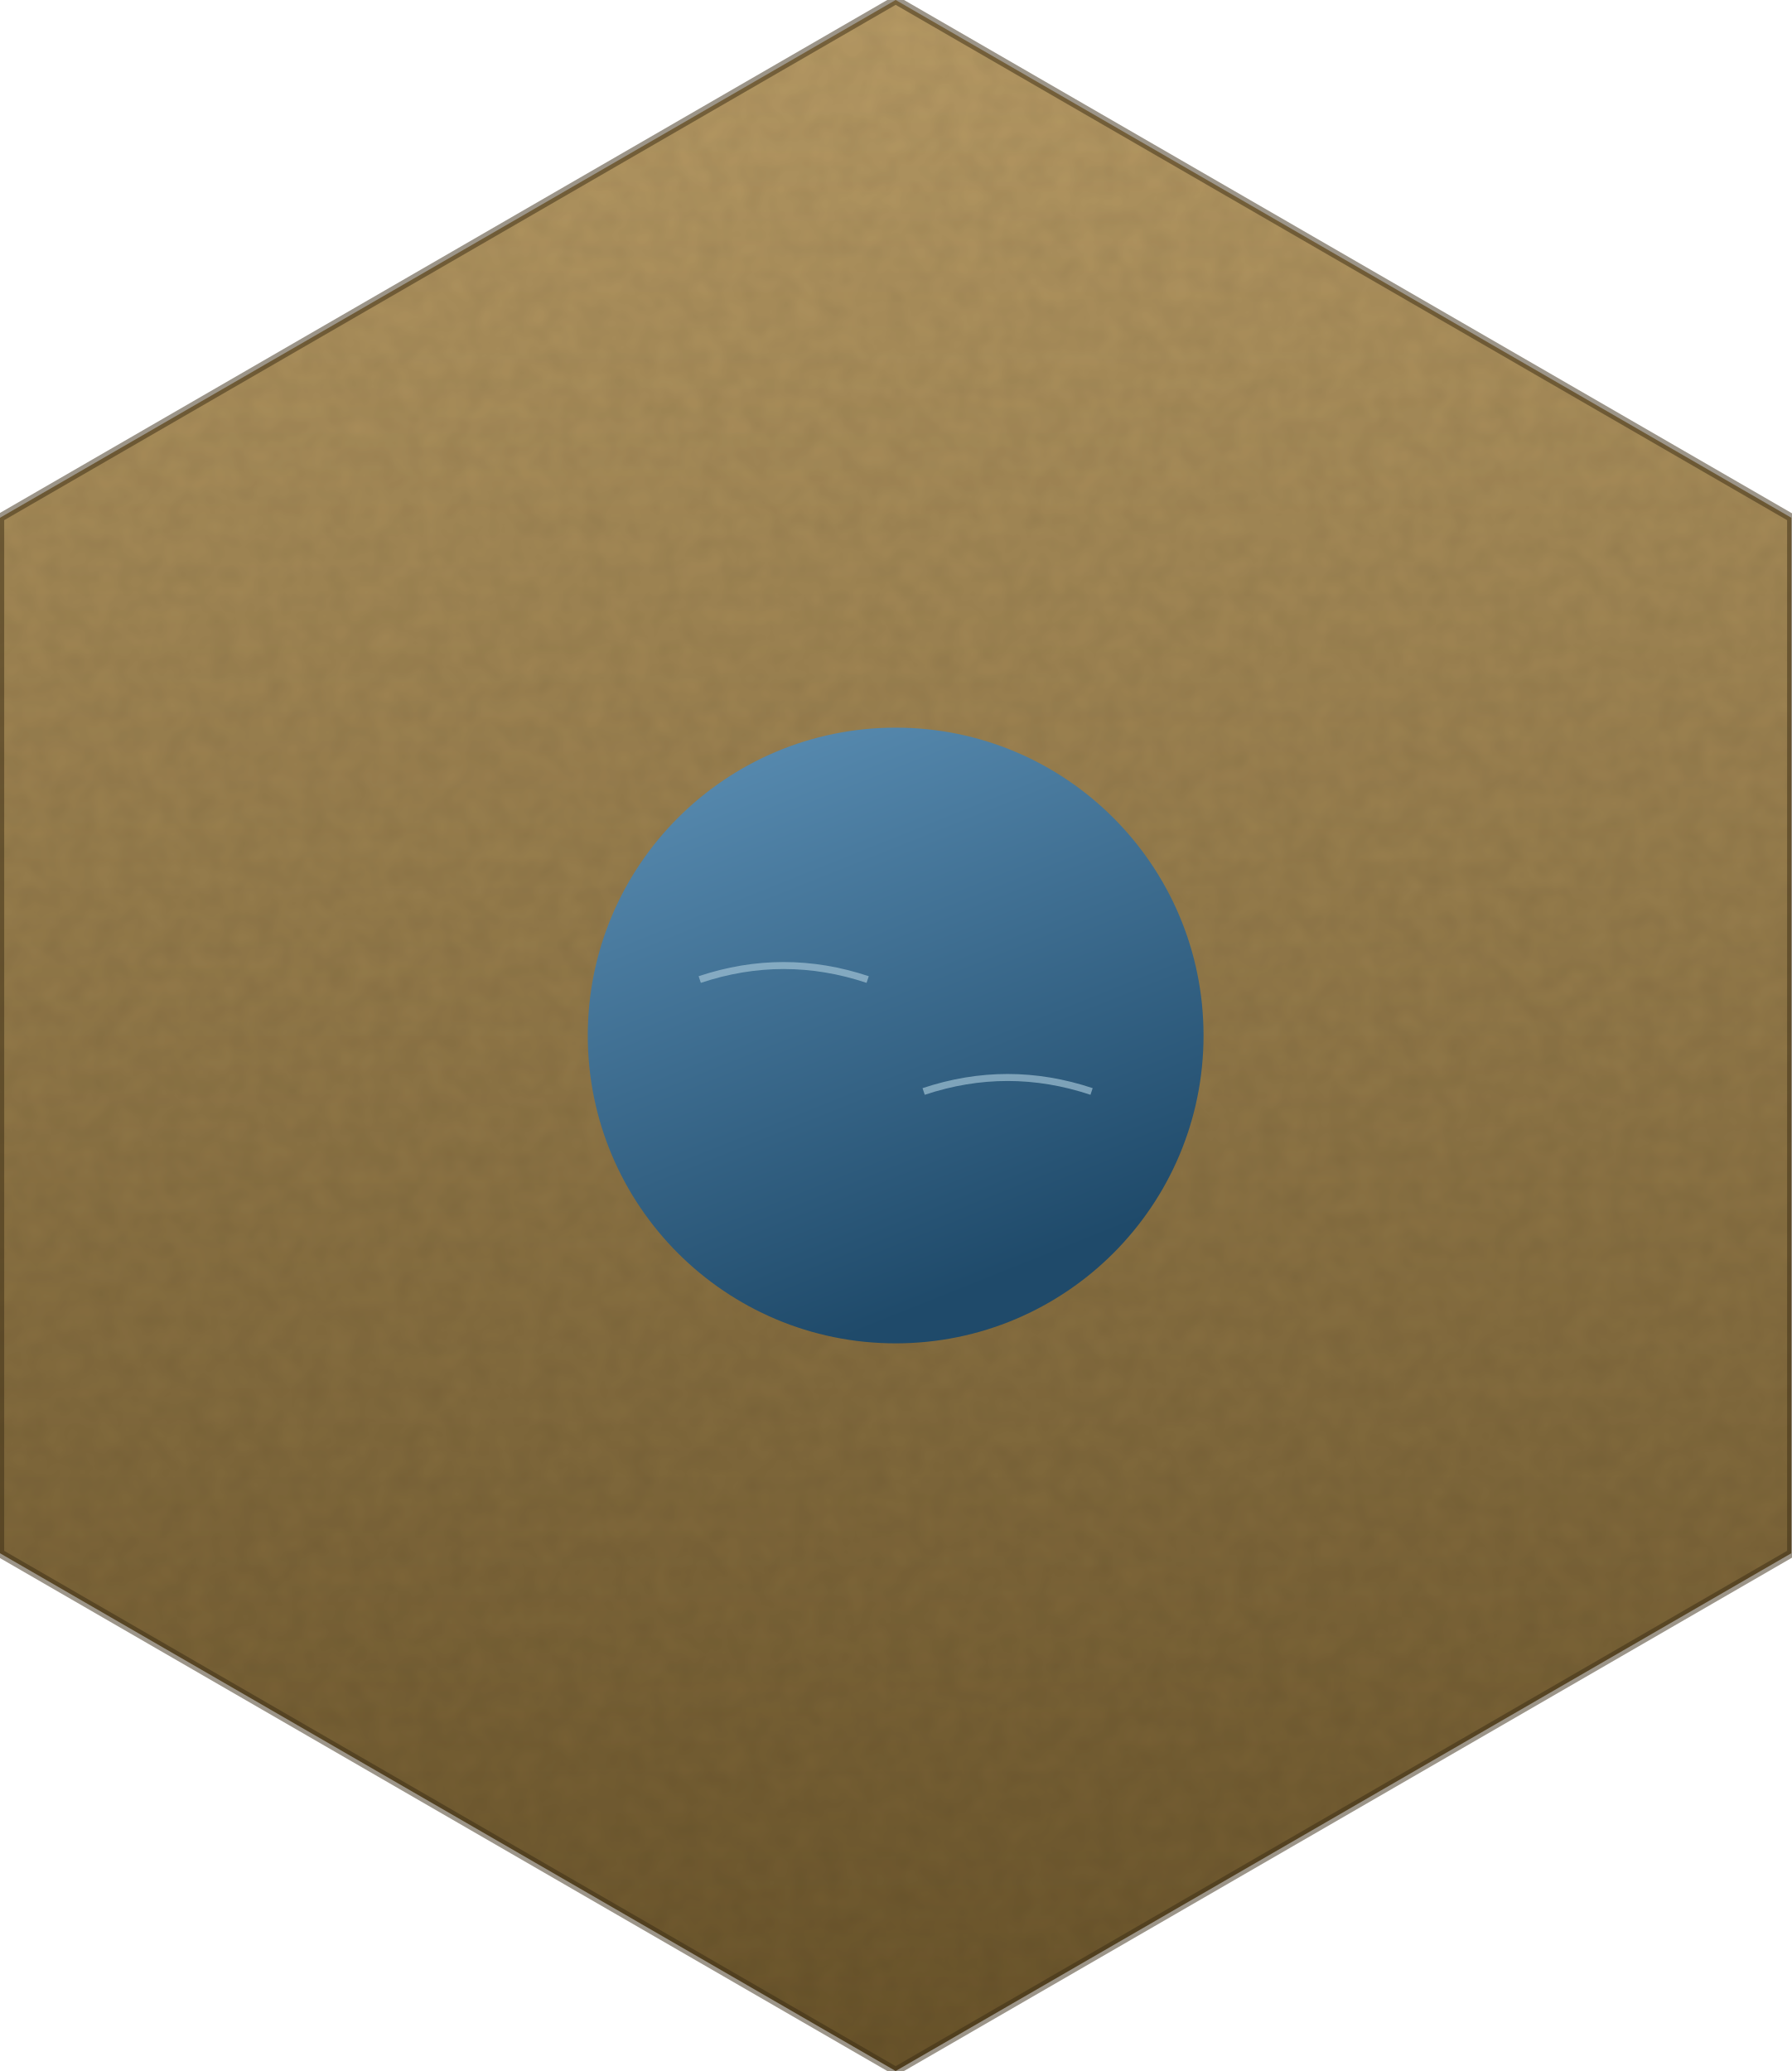
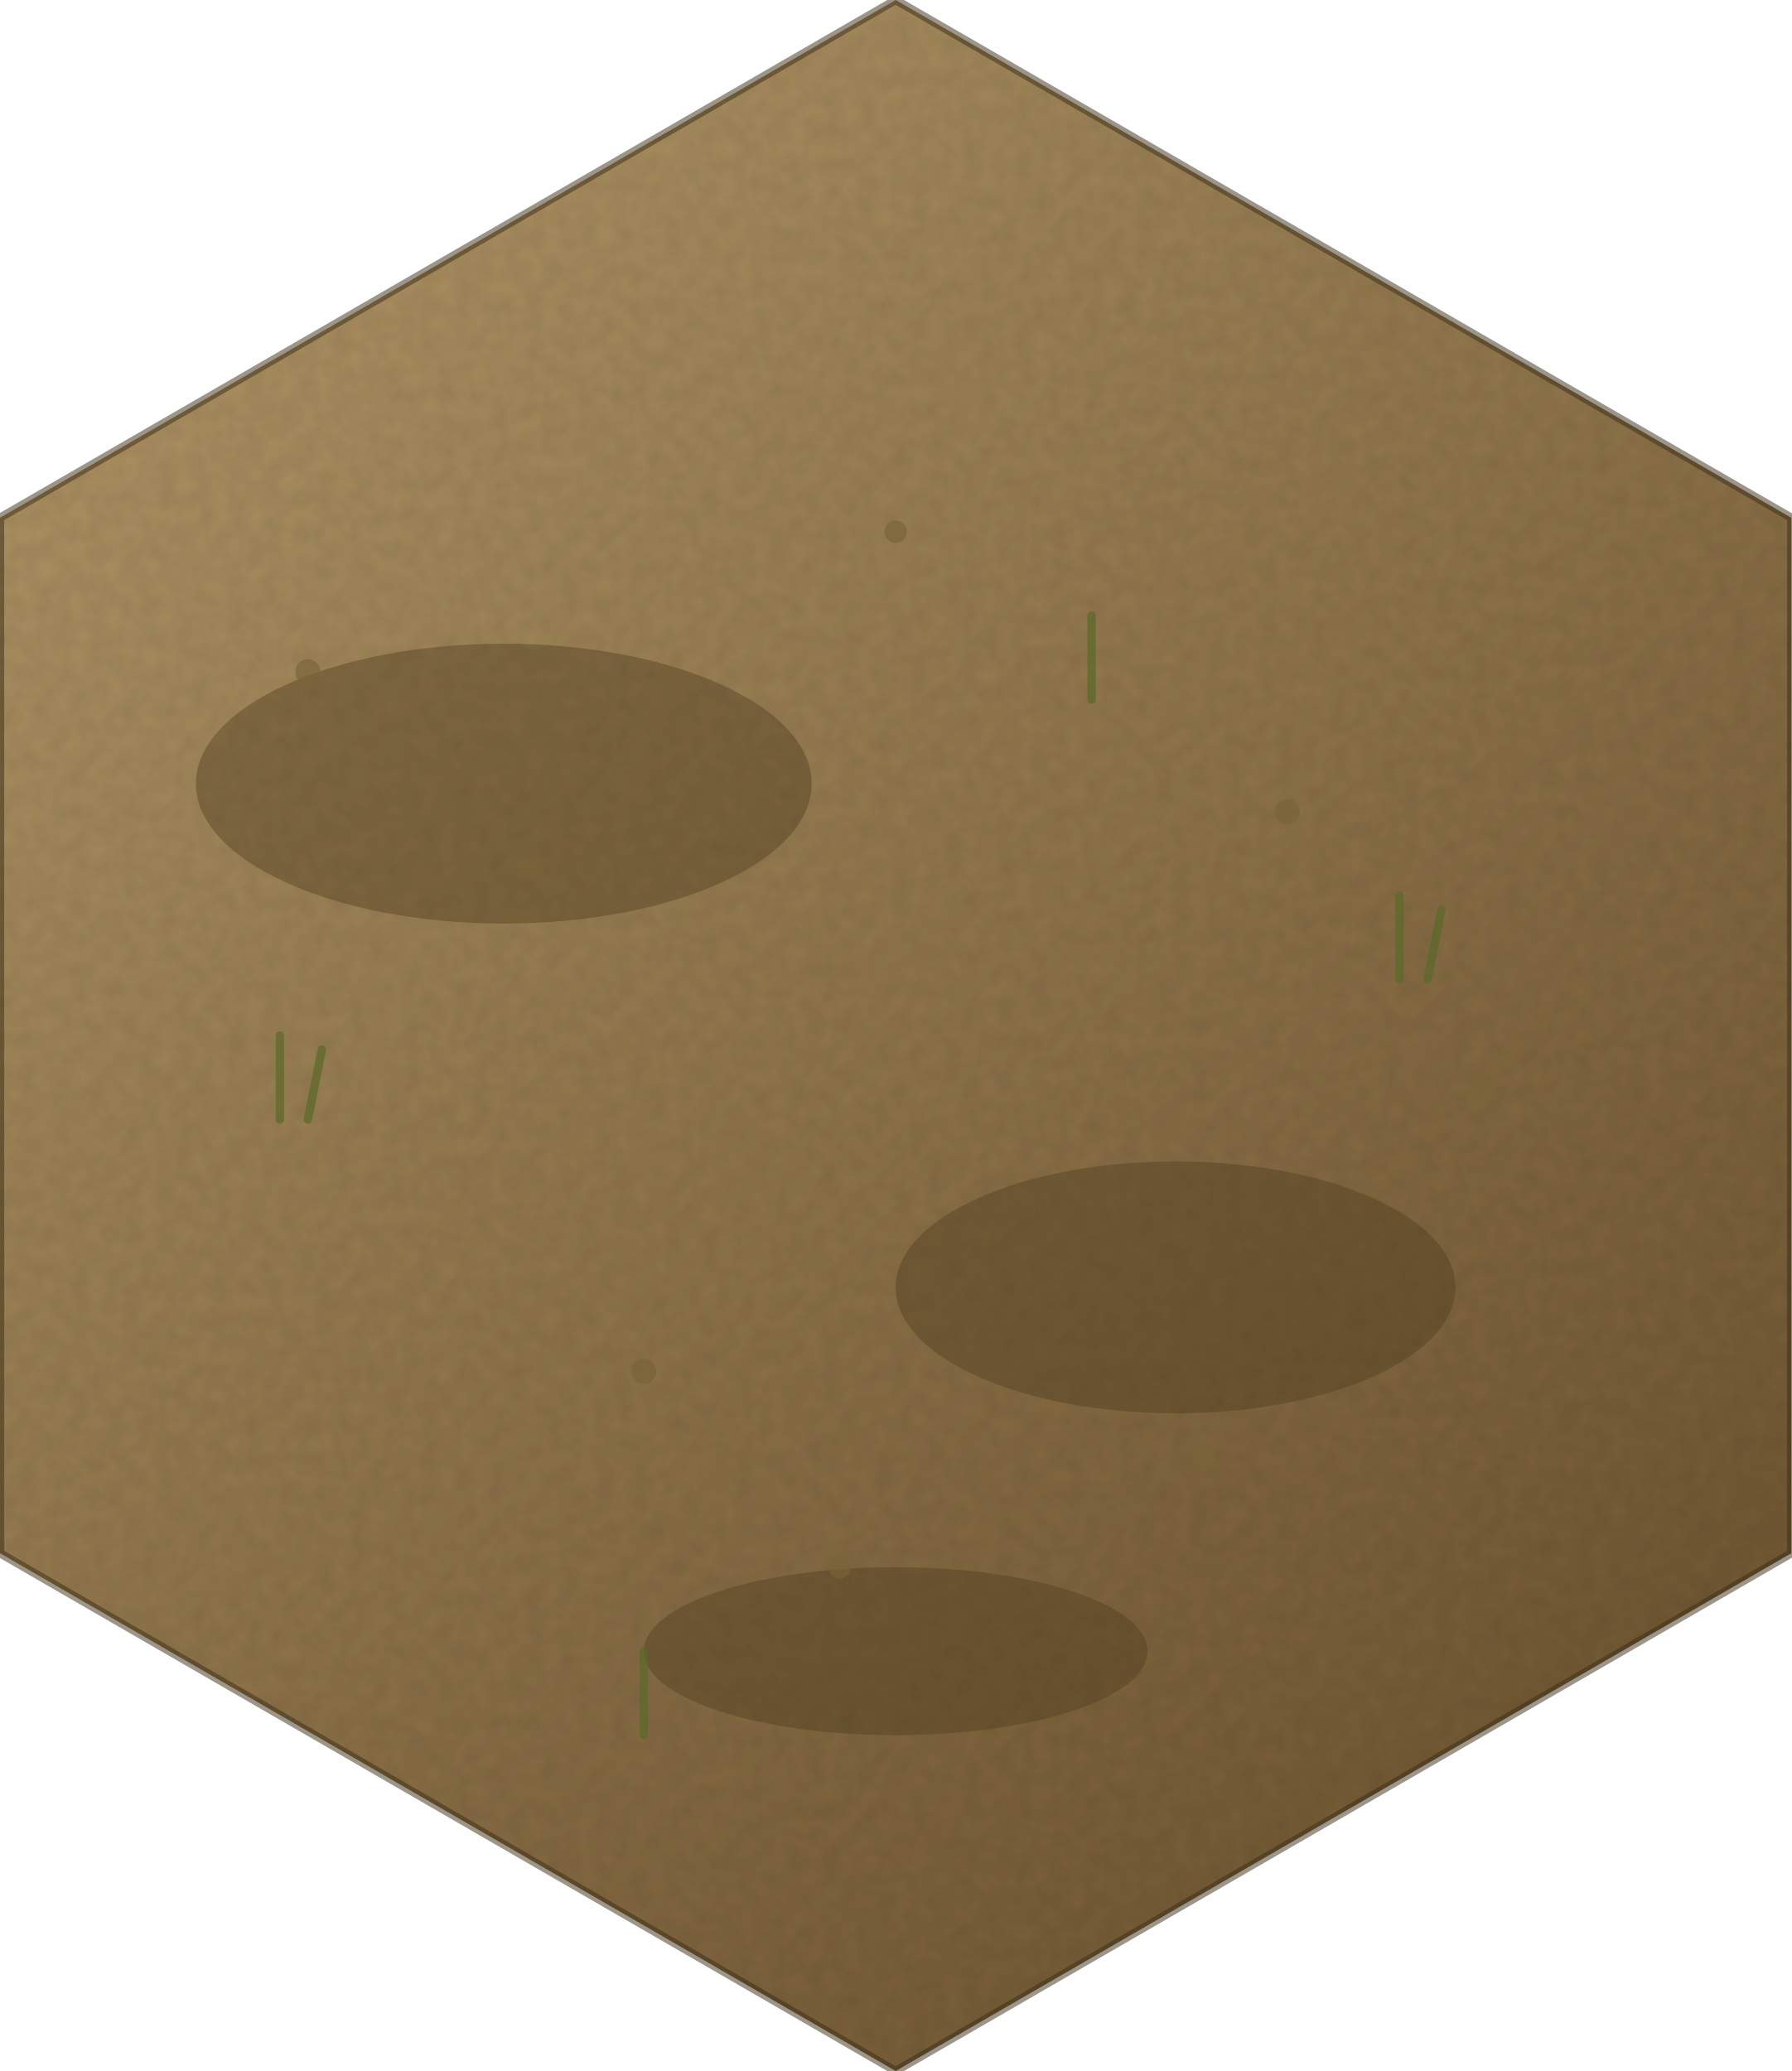
<svg xmlns="http://www.w3.org/2000/svg" viewBox="0 0 128 148" preserveAspectRatio="xMidYMid meet">
  <defs>
    <clipPath id="hex">
      <polygon points="64,0 128,37 128,111 64,148 0,111 0,37" />
    </clipPath>
-     <linearGradient id="lg-water" x1="0" y1="0" x2="0.4" y2="1">
-       <stop offset="0" stop-color="#5e92b8" />
-       <stop offset="1" stop-color="#1f4a6a" />
-     </linearGradient>
-     <linearGradient id="lg-bank" x1="0" y1="0" x2="0" y2="1">
-       <stop offset="0" stop-color="#b89b65" />
-       <stop offset="1" stop-color="#6a542a" />
+     <linearGradient id="lg-bank" x1="0" y1="0" x2="0.8" y2="1">
+       <stop offset="0" stop-color="#b69b6a" />
+       <stop offset="1" stop-color="#6e5430" />
    </linearGradient>
    <filter id="nz" x="0" y="0" width="1" height="1">
-       <feTurbulence type="fractalNoise" baseFrequency="0.6" numOctaves="2" seed="93" />
-       <feColorMatrix values="0 0 0 0 0  0 0 0 0 0  0 0 0 0 0  0 0 0 0.18 0" />
+       <feTurbulence type="fractalNoise" baseFrequency="0.8" numOctaves="2" seed="93" />
+       <feColorMatrix values="0 0 0 0 0  0 0 0 0 0  0 0 0 0 0  0 0 0 0.22 0" />
      <feComposite in2="SourceGraphic" operator="in" />
    </filter>
  </defs>
  <g clip-path="url(#hex)">
    <rect x="0" y="0" width="128" height="148" fill="url(#lg-bank)" />
-     <rect x="0" y="0" width="128" height="148" fill="#3e2e14" filter="url(#nz)" opacity="0.45" />
-     <circle cx="64" cy="74" r="22" fill="url(#lg-water)" />
-     <g stroke="#a8c8d8" stroke-width="0.5" fill="none" opacity="0.65">
-       <path d="M 50 70 Q 56 68 62 70" />
-       <path d="M 66 78 Q 72 76 78 78" />
+     <rect x="0" y="0" width="128" height="148" fill="#3a2c14" filter="url(#nz)" opacity="0.45" />
+     <g fill="#4a3a1c" opacity="0.4">
+       <ellipse cx="36" cy="56" rx="22" ry="10" />
+       <ellipse cx="84" cy="92" rx="20" ry="9" />
+       <ellipse cx="64" cy="118" rx="18" ry="6" />
+     </g>
+     <g fill="#7a6238" opacity="0.65">
+       <circle cx="22" cy="48" r="0.9" />
+       <circle cx="38" cy="62" r="0.9" />
+       <circle cx="92" cy="58" r="0.9" />
+       <circle cx="46" cy="98" r="0.9" />
+       <circle cx="86" cy="104" r="0.9" />
+       <circle cx="64" cy="38" r="0.8" />
+       <circle cx="60" cy="112" r="0.8" />
+       <circle cx="106" cy="78" r="0.8" />
+     </g>
+     <g stroke="#5a6a28" stroke-width="0.6" stroke-linecap="round" opacity="0.7">
+       <line x1="20" y1="80" x2="20" y2="74" />
+       <line x1="22" y1="80" x2="23" y2="75" />
+       <line x1="100" y1="70" x2="100" y2="64" />
+       <line x1="102" y1="70" x2="103" y2="65" />
+       <line x1="46" y1="124" x2="46" y2="118" />
+       <line x1="78" y1="50" x2="78" y2="44" />
    </g>
  </g>
  <polygon points="64,0 128,37 128,111 64,148 0,111 0,37" fill="none" stroke="#3a2c14" stroke-width="0.6" opacity="0.5" />
</svg>
